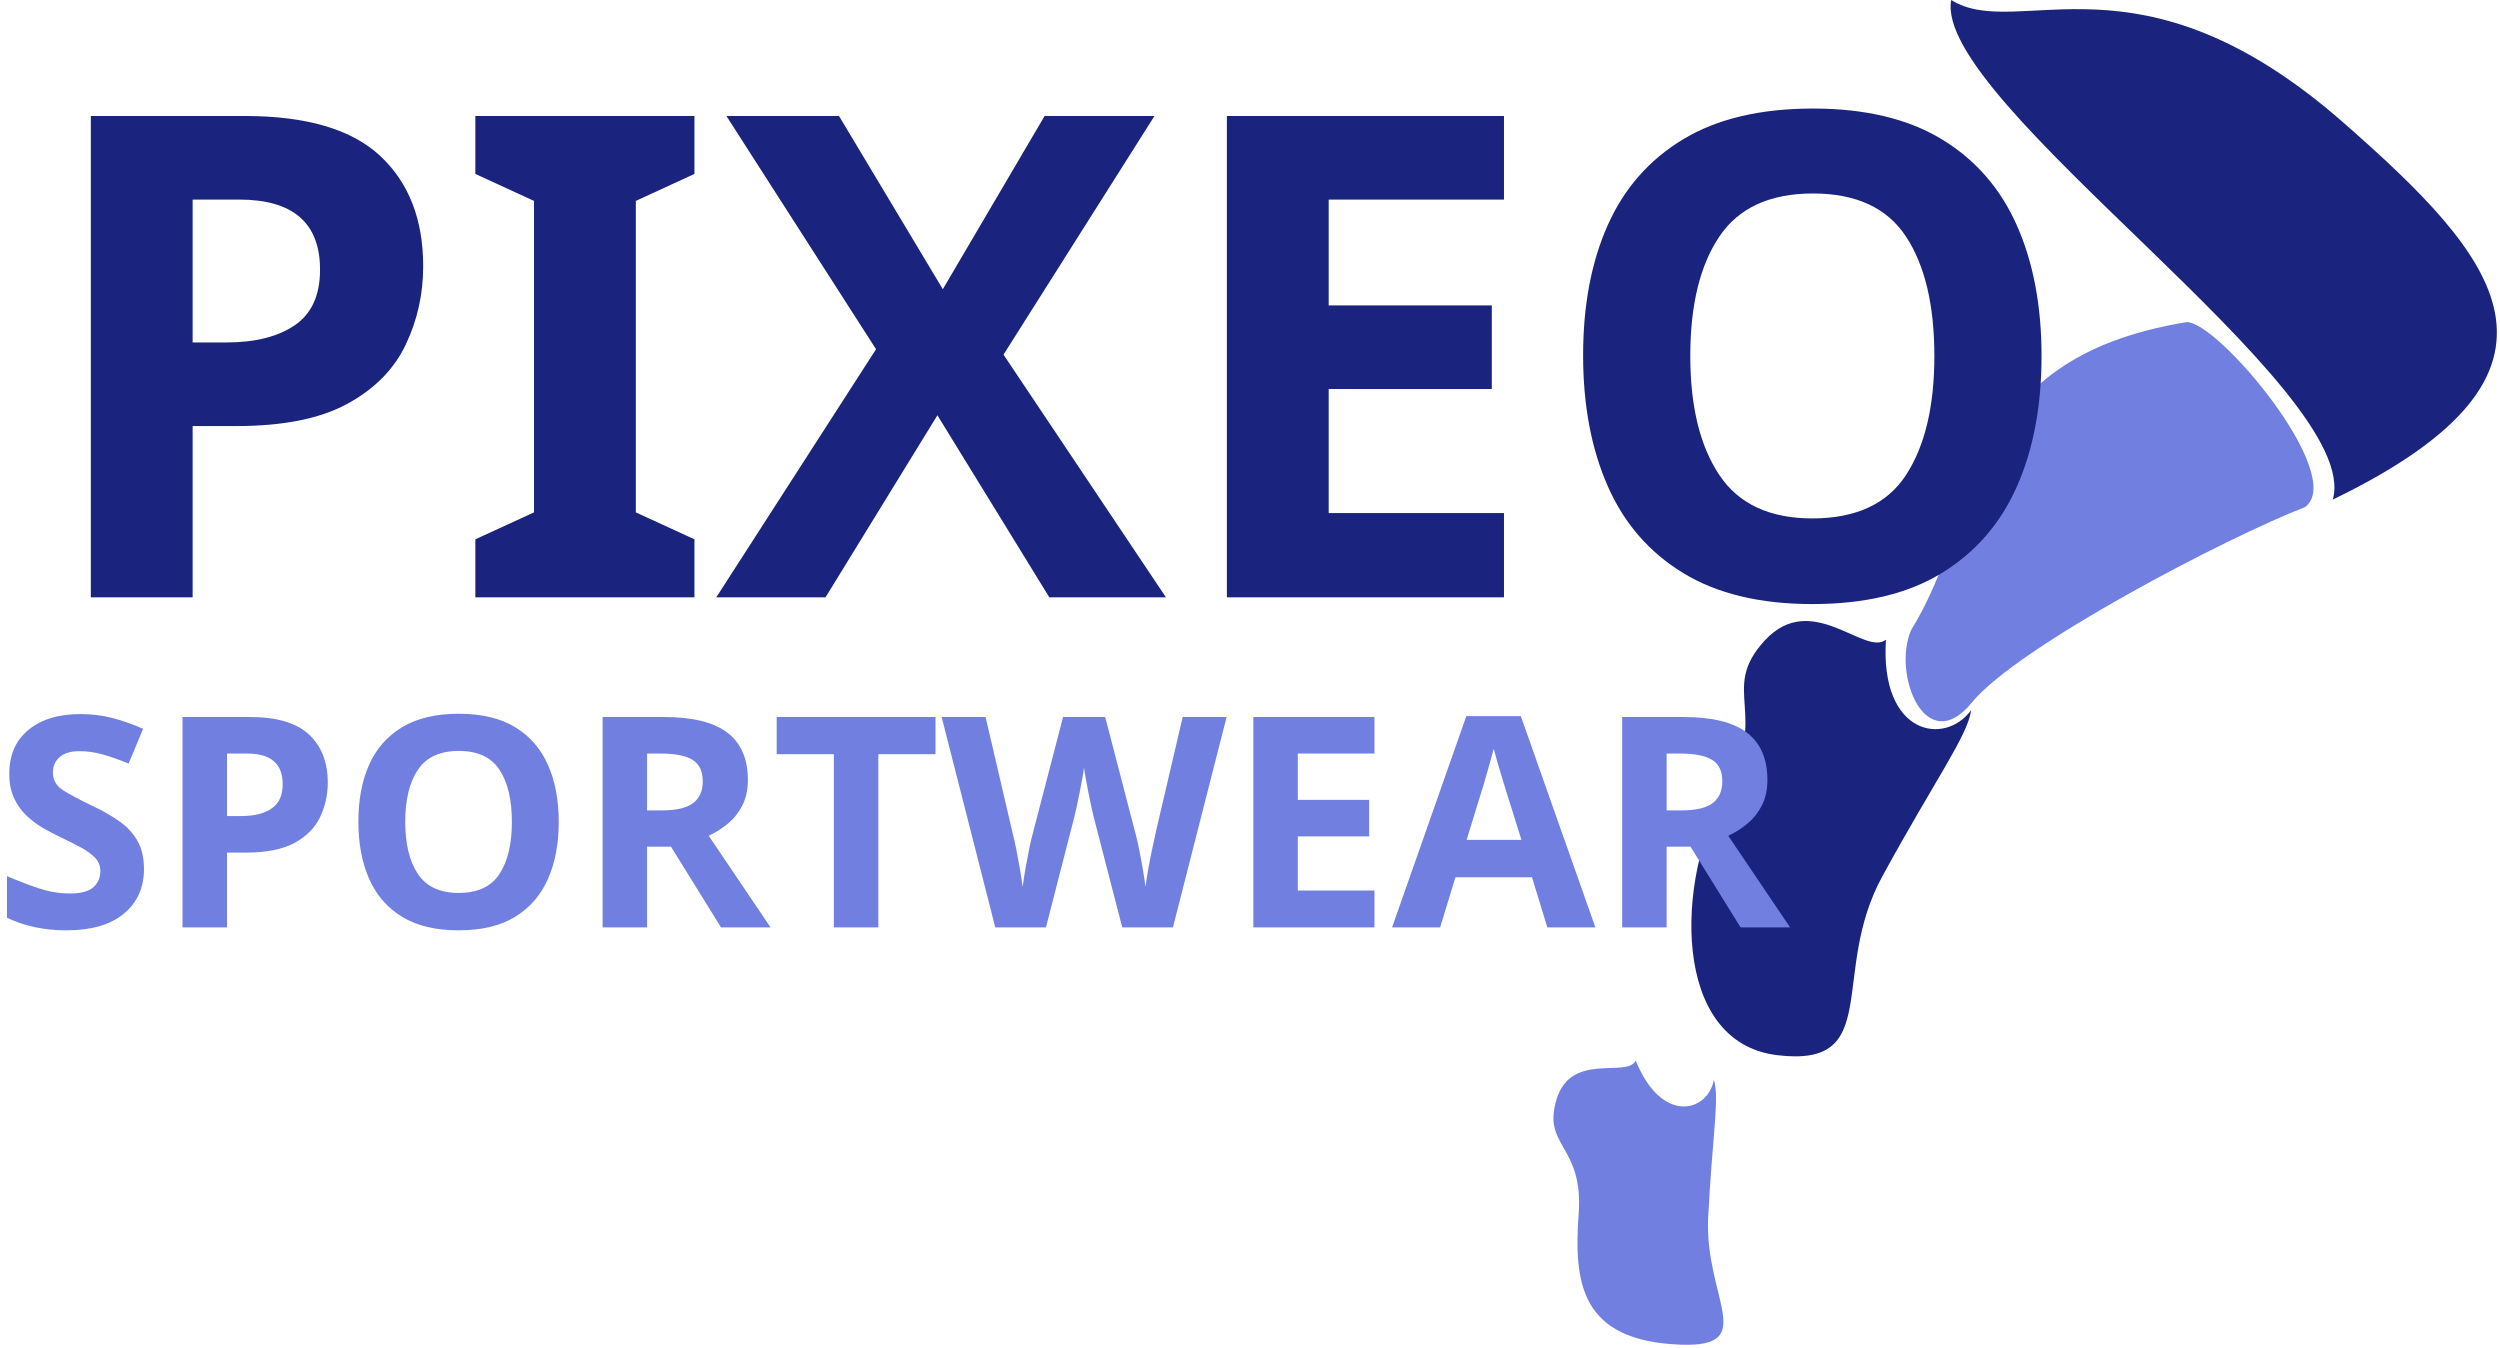
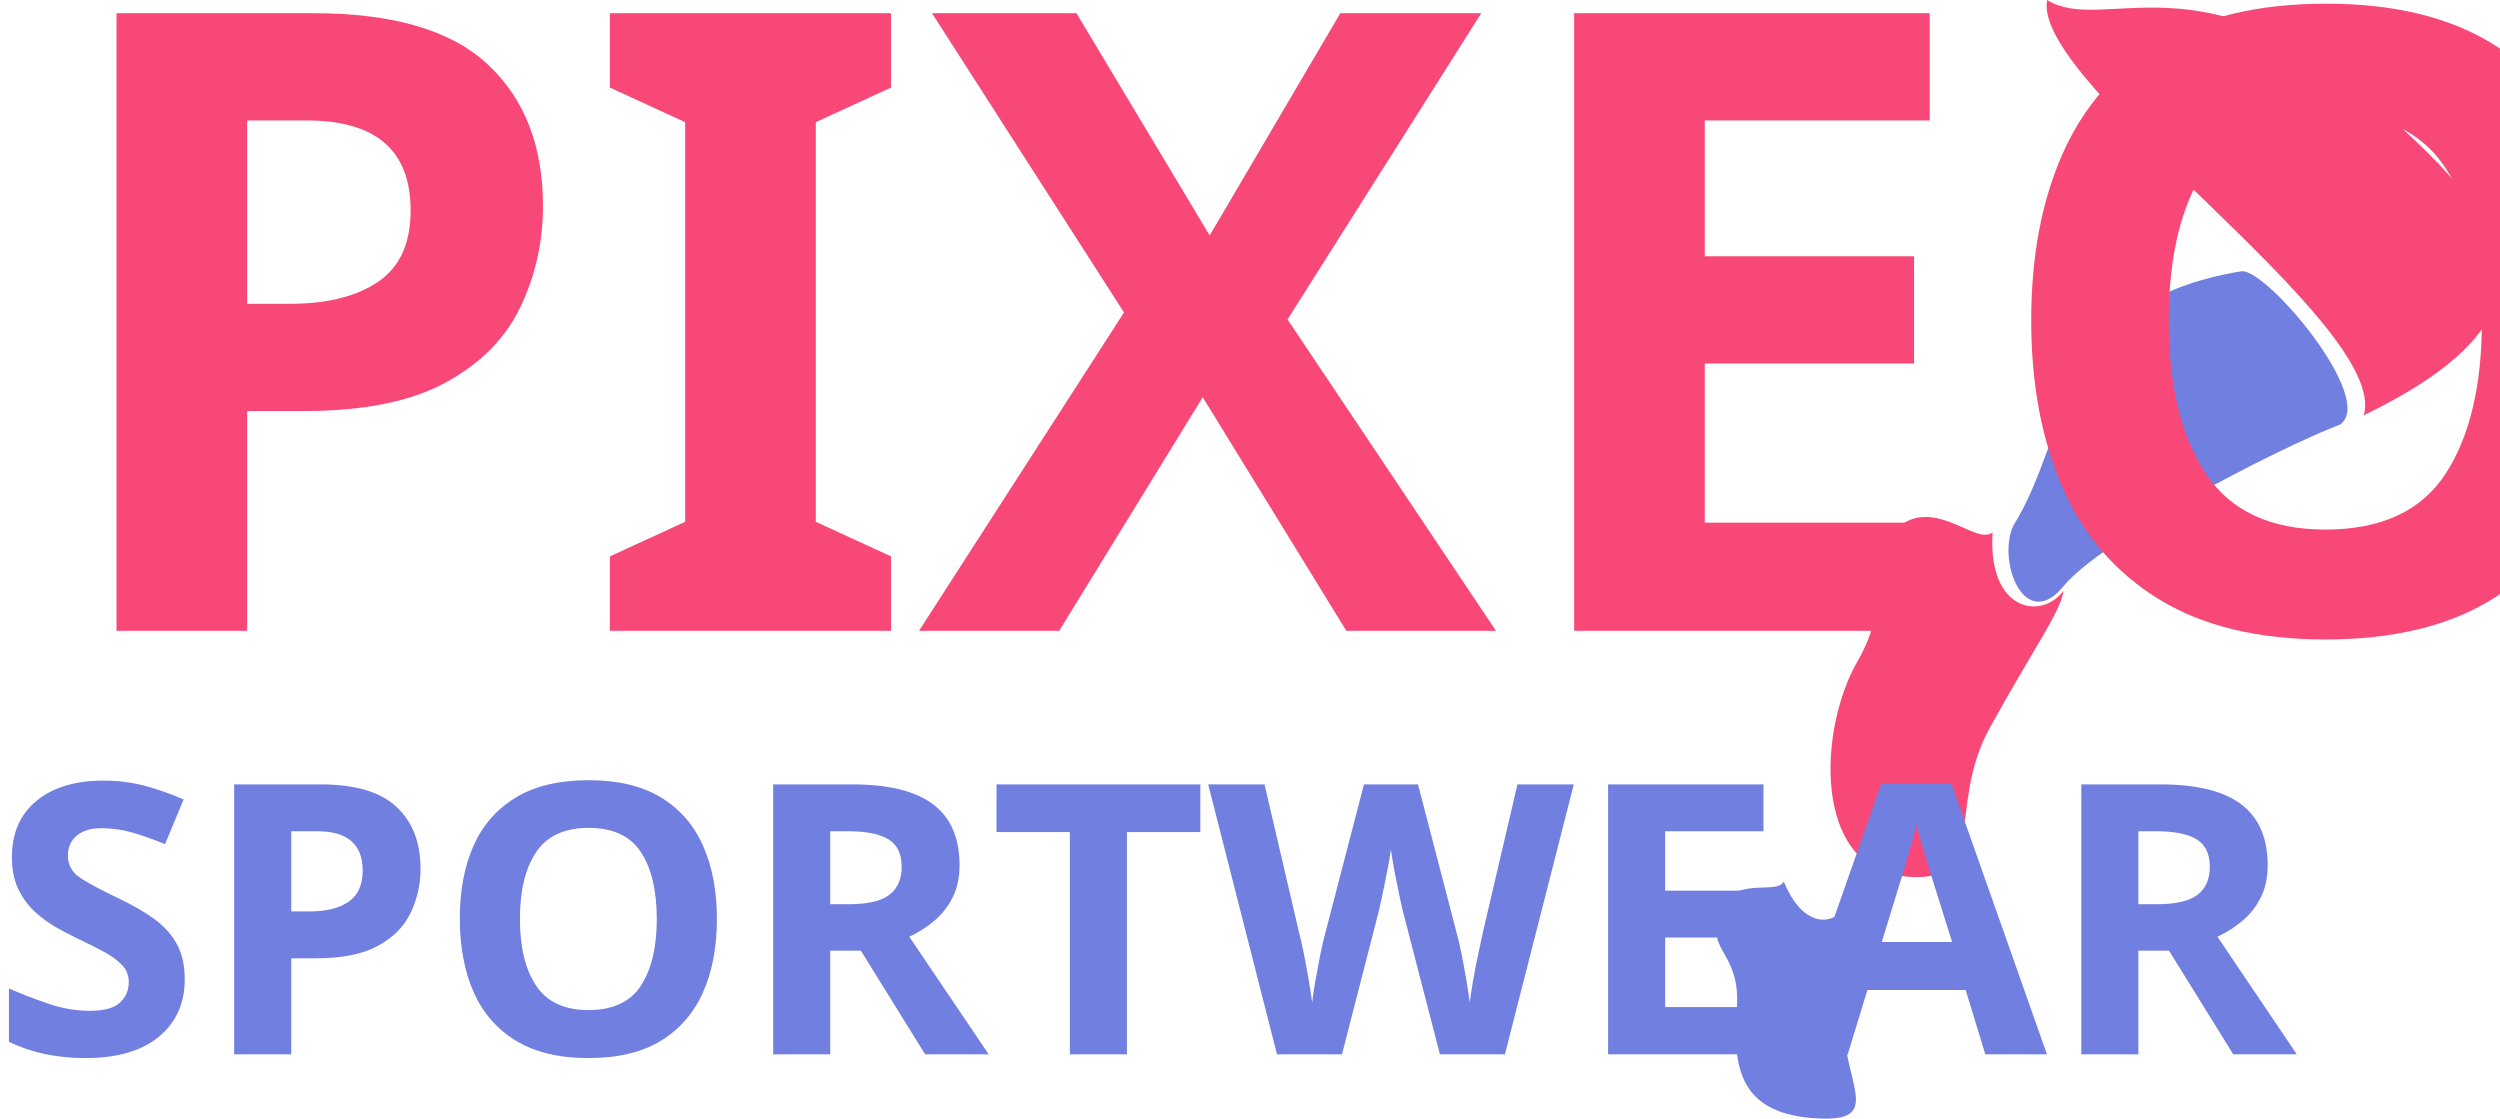
- <svg xmlns="http://www.w3.org/2000/svg" width="757px" height="408px" viewBox="0 0 757 408" version="1.1">
+ <svg xmlns="http://www.w3.org/2000/svg" width="590px" height="264px" viewBox="0 0 590 264" version="1.1">
  <g id="Welcome" stroke="none" stroke-width="1" fill="none" fill-rule="evenodd">
-     <g id="Group-11" transform="translate(-2, -14)">
-       <g id="Group-9" transform="translate(472, 13.195)">
-         <path d="M120.83,0.805 C115.086,31.444 245.937,118.891 236.363,152.083 C316.79,113.146 285.867,78.572 239.662,38.002 C177.412,-16.656 141.256,13.571 120.83,0.805" id="Fill-1" fill="#1A237E" />
-         <path d="M227.918,154.379 C240.917,144.966 201.473,97.901 192.06,98.35 C123.405,109.63 130.203,157.068 108.689,191.582 C102.861,205.028 113.17,230.578 127.065,213.546 C140.961,196.512 204.609,163.344 227.918,154.379" id="Fill-3" fill="#717FE0" />
-         <path d="M101.058,194.501 C94.672,199.641 78.629,179.393 64.455,194.657 C50.283,209.92 66.352,216.582 52.029,241.524 C37.704,266.467 35.729,316.352 68.08,320.304 C100.432,324.255 83.886,295.608 99.938,266.22 C115.991,236.832 125.869,223.496 126.857,215.84 C118.954,226.707 99.214,223.541 101.058,194.501" id="Fill-5" fill="#1A237E" />
-         <path d="M25.291,321.951 C22.73,327.342 5.807,319.139 1.342,333.632 C-3.123,348.123 9.52,347.407 8.019,368.292 C6.517,389.176 8.465,406.941 39.054,407.97 C62.767,408.767 46.014,393.675 47.242,369.329 C48.472,344.982 50.73,333.114 48.956,327.782 C47.212,337.407 33.268,341.575 25.291,321.951" id="Fill-7" fill="#717FE0" />
+     <g id="Group-11" transform="translate(-2, -46)">
+       <g id="Group-9" transform="translate(407, 46)">
+         <path d="M78.119,0 C74.403,19.848 159.051,76.498 152.858,98 C204.886,72.776 184.882,50.379 154.992,24.097 C114.722,-11.311 91.333,8.27 78.119,0" id="Fill-1" fill="#F74877" />
+         <path d="M147.314,100.161 C155.735,94.086 130.183,63.712 124.085,64.002 C79.61,71.282 84.013,101.897 70.076,124.171 C66.301,132.848 72.979,149.337 81.981,138.346 C90.983,127.352 132.214,105.947 147.314,100.161" id="Fill-3" fill="#717FE0" />
+         <path d="M65.25,125.644 C61.104,128.958 50.688,115.902 41.486,125.745 C32.285,135.586 42.717,139.882 33.418,155.965 C24.118,172.049 22.836,204.215 43.839,206.764 C64.844,209.311 54.101,190.839 64.523,171.889 C74.945,152.94 81.359,144.34 82,139.404 C76.869,146.411 64.053,144.369 65.25,125.644" id="Fill-5" fill="#F74877" />
+         <path d="M15.972,208 C14.33,211.508 3.479,206.17 0.616,215.602 C-2.247,225.033 5.859,224.567 4.897,238.158 C3.934,251.749 5.183,263.311 24.796,263.98 C40.001,264.499 29.259,254.677 30.047,238.833 C30.835,222.988 32.283,215.265 31.146,211.795 C30.027,218.059 21.086,220.771 15.972,208" id="Fill-7" fill="#717FE0" />
      </g>
-       <text id="PIXEO" font-family="BebasNeueBold, Bebas Neue" font-size="204.134" font-weight="bold" letter-spacing="0.08" fill="#1A237E">
+       <text id="PIXEO" font-family="BebasNeueBold, Bebas Neue" font-size="204.134" font-weight="bold" letter-spacing="0.08" fill="#F74877">
        <tspan x="11.124" y="194.866">PIXEO</tspan>
      </text>
      <text id="SPORTWEAR" font-family="BebasNeueBold, Bebas Neue" font-size="89.213" font-weight="bold" letter-spacing="0.08" fill="#717FE0">
        <tspan x="0" y="294.818">SPORTWEAR</tspan>
      </text>
    </g>
  </g>
</svg>
